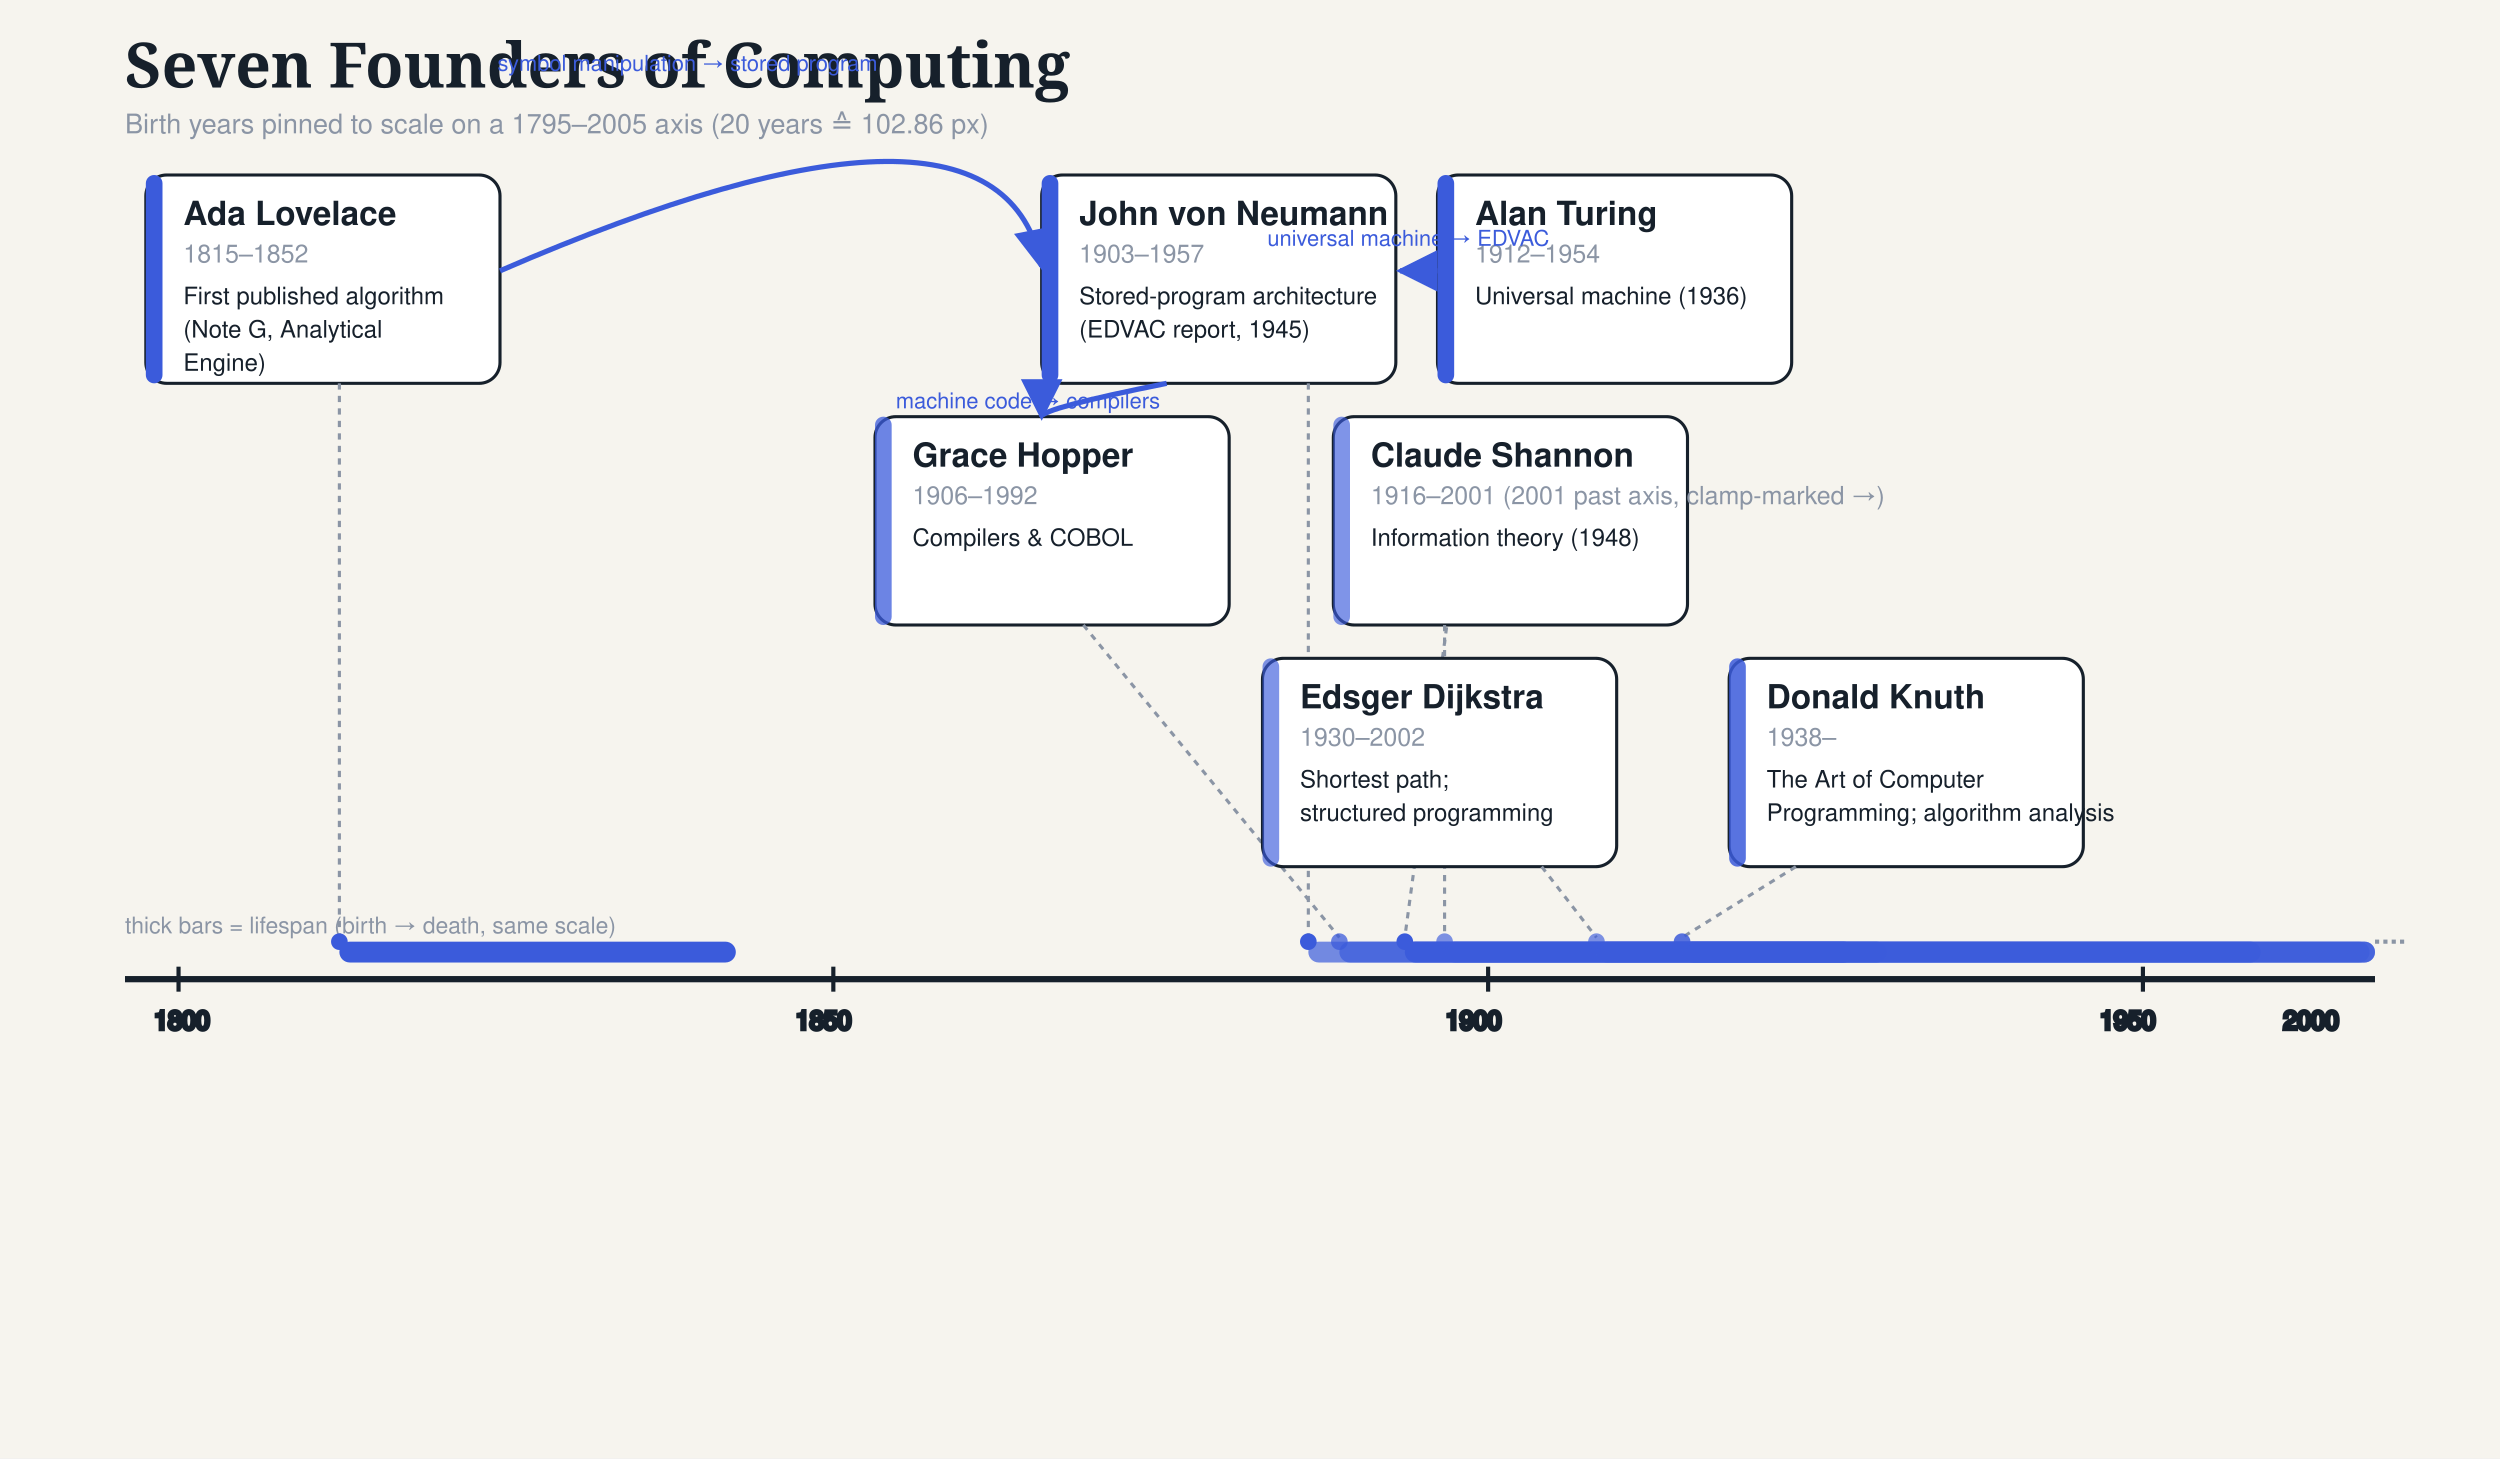
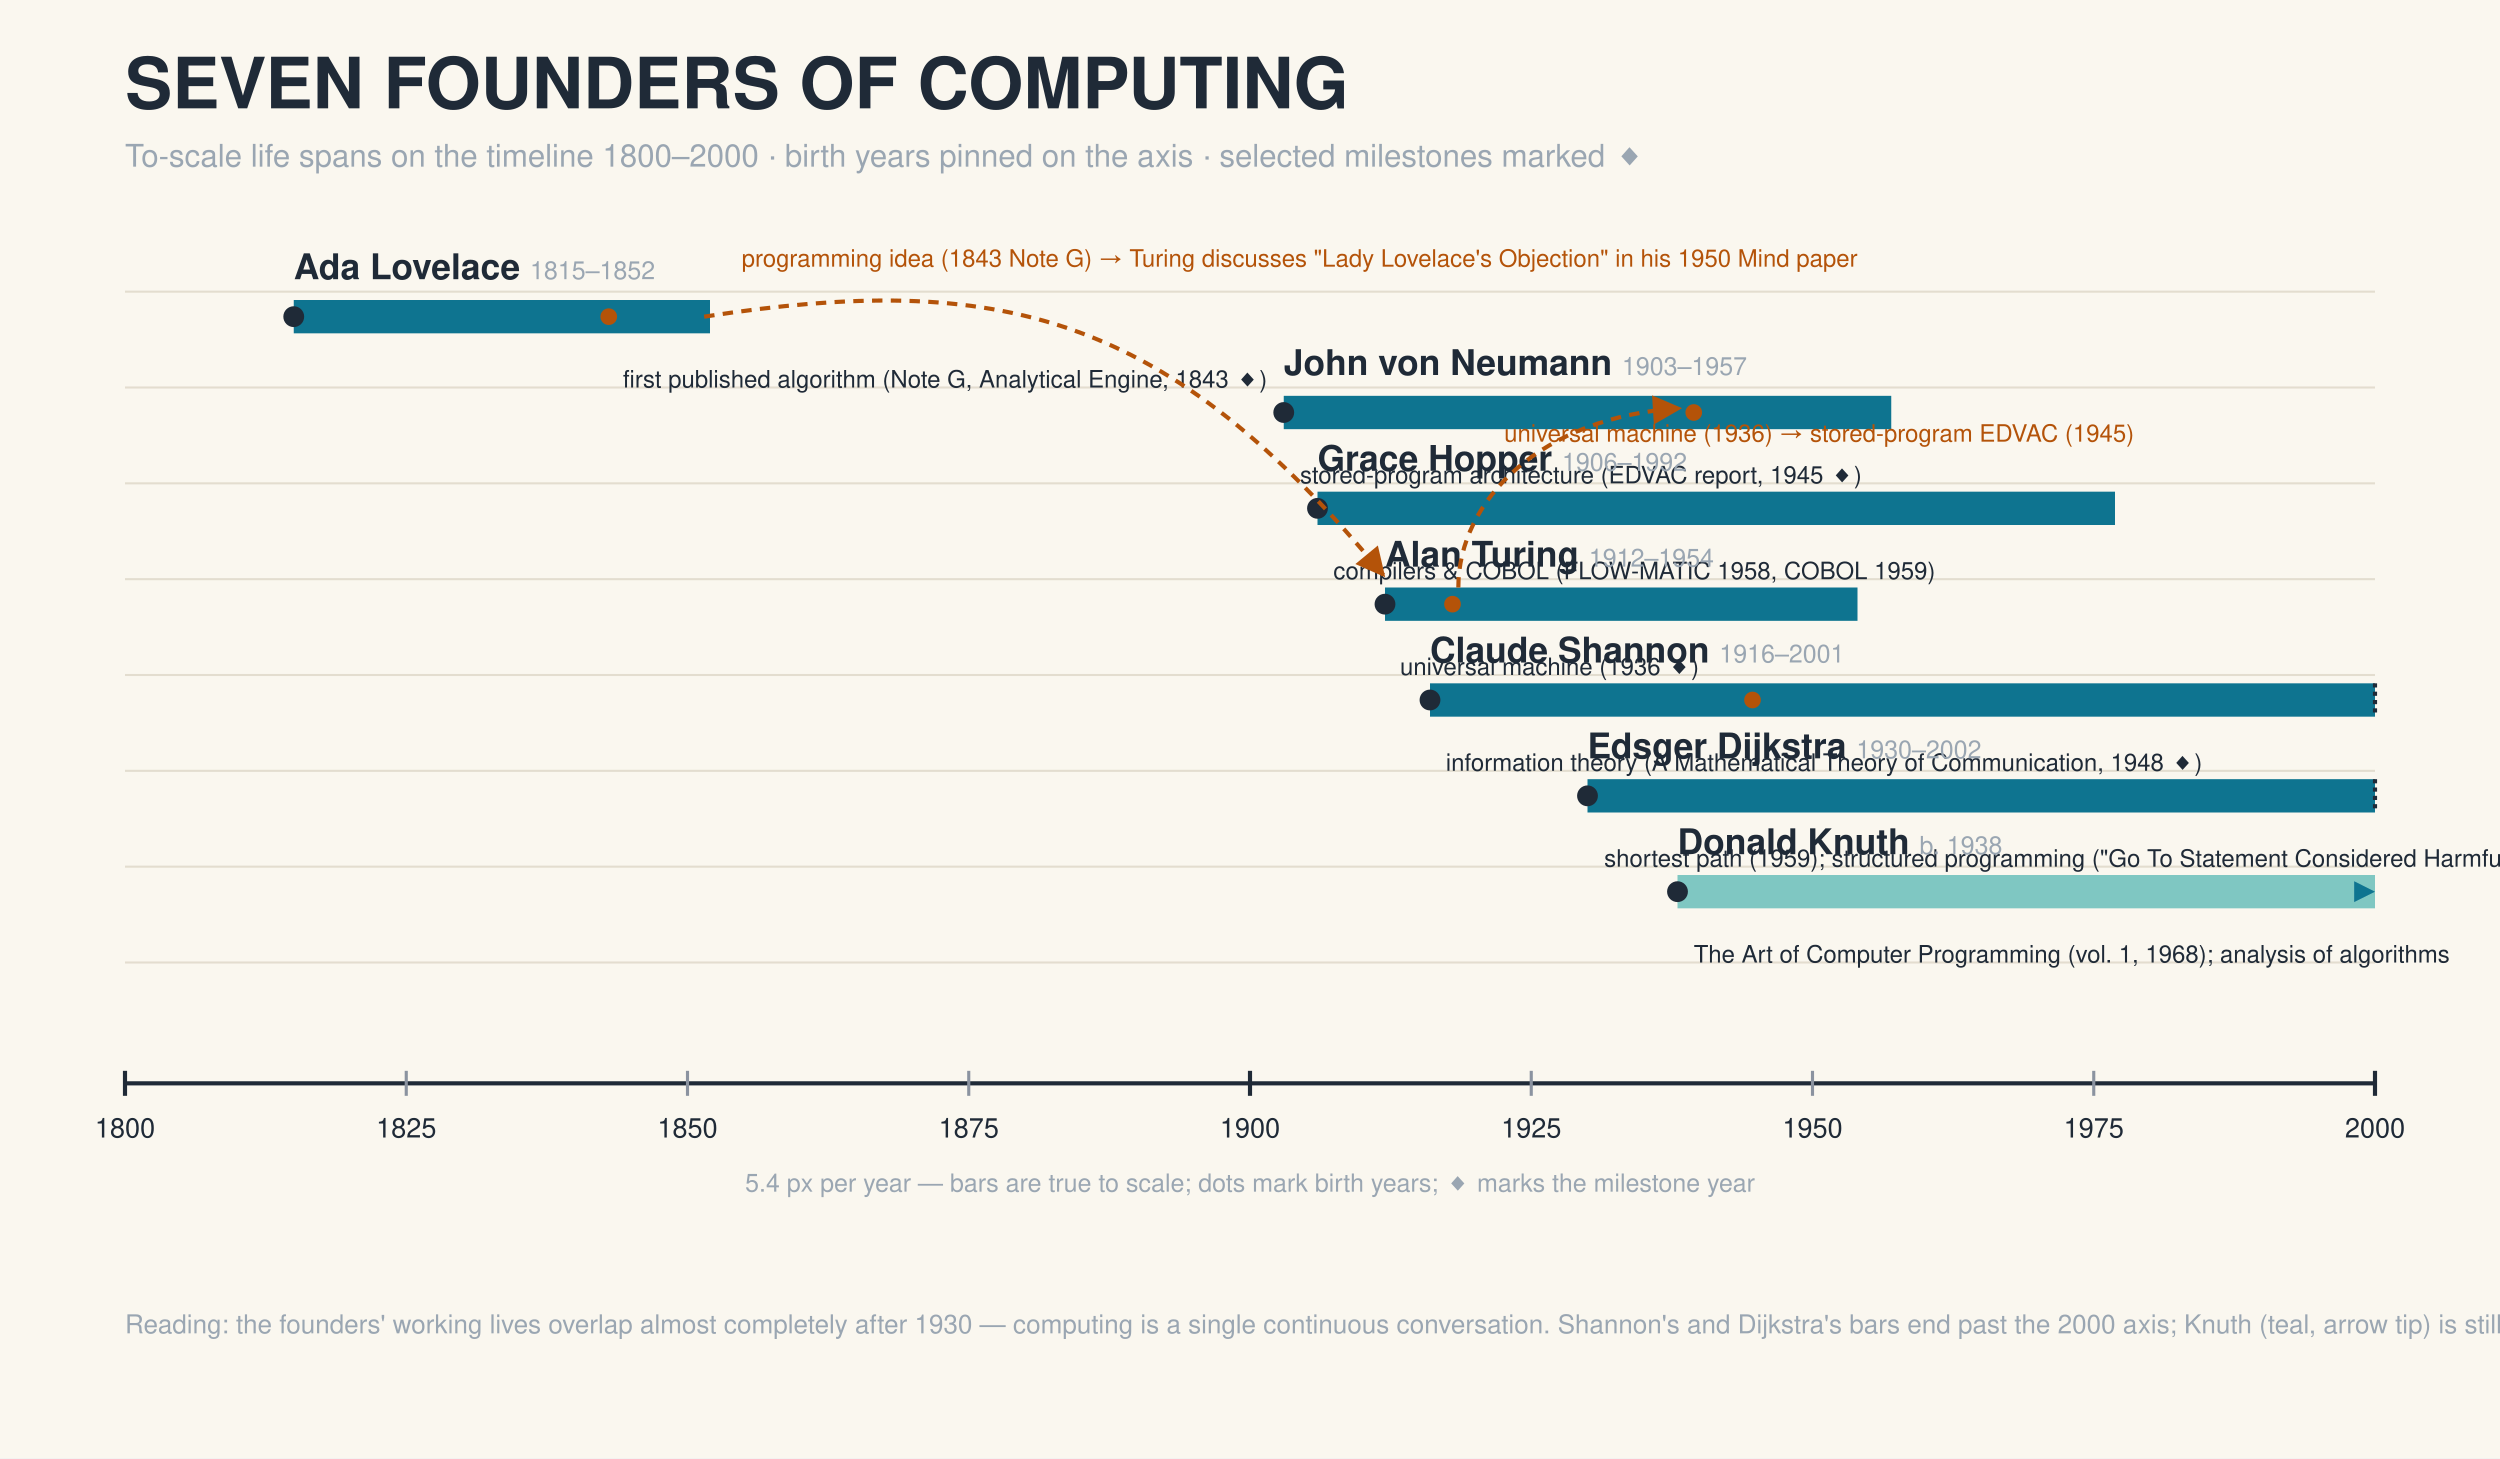
- <svg xmlns="http://www.w3.org/2000/svg" viewBox="0 0 1200 700" role="img" aria-label="Seven founders of computing on a to-scale 1795-2005 timeline">
-   <rect width="1200" height="700" fill="#f6f4ee" />
-   <text x="60" y="42" font-family="Georgia,serif" font-size="30" font-weight="bold" fill="#16202b">Seven Founders of Computing</text>
-   <text x="60" y="64" font-family="Helvetica,Arial" font-size="13" fill="#8b95a5">Birth years pinned to scale on a 1795–2005 axis (20 years ≙ 102.86 px)</text>
+ <svg xmlns="http://www.w3.org/2000/svg" viewBox="0 0 1200 700" role="img" aria-label="Seven founders of computing on a to-scale 1800–2000 timeline">
  <defs>
-     <marker id="arr" viewBox="0 0 10 10" refX="9" refY="5" markerWidth="8" markerHeight="8" orient="auto-start-reverse">
-       <path d="M0 0 L10 5 L0 10 Z" fill="#3b5bdb" />
+     <marker id="arrowT" viewBox="0 0 10 10" refX="9" refY="5" markerWidth="7" markerHeight="7" orient="auto-start-reverse">
+       <path d="M0 0 L10 5 L0 10 Z" fill="#B45309" />
+     </marker>
+     <marker id="arrowK" viewBox="0 0 10 10" refX="8" refY="5" markerWidth="6" markerHeight="6" orient="auto-start-reverse">
+       <path d="M0 0 L10 5 L0 10 Z" fill="#0E7490" />
    </marker>
  </defs>
-   <line x1="60" y1="470" x2="1140" y2="470" stroke="#16202b" stroke-width="3" />
-   <g stroke="#16202b" stroke-width="2" font-family="Helvetica,Arial" font-size="12" fill="#16202b">
-     <line x1="85.7" y1="464" x2="85.7" y2="476" />
-     <text x="74" y="494">1800</text>
-     <line x1="400" y1="464" x2="400" y2="476" />
-     <text x="382" y="494">1850</text>
-     <line x1="714.3" y1="464" x2="714.3" y2="476" />
-     <text x="694" y="494">1900</text>
-     <line x1="1028.6" y1="464" x2="1028.6" y2="476" />
-     <text x="1008" y="494">1950</text>
-     <text x="1096" y="494">2000</text>
+   <rect x="0" y="0" width="1200" height="700" fill="#FAF7EF" />
+   <text x="60" y="52" font-family="Helvetica, Arial, sans-serif" font-size="34" font-weight="700" fill="#1F2A37">SEVEN FOUNDERS OF COMPUTING</text>
+   <text x="60" y="80" font-family="Helvetica, Arial, sans-serif" font-size="15" fill="#9AA6B2">To-scale life spans on the timeline 1800–2000 · birth years pinned on the axis · selected milestones marked ◆</text>
+   <g stroke="#E3DDCF" stroke-width="1">
+     <line x1="60" y1="140" x2="1140" y2="140" />
+     <line x1="60" y1="186" x2="1140" y2="186" />
+     <line x1="60" y1="232" x2="1140" y2="232" />
+     <line x1="60" y1="278" x2="1140" y2="278" />
+     <line x1="60" y1="324" x2="1140" y2="324" />
+     <line x1="60" y1="370" x2="1140" y2="370" />
+     <line x1="60" y1="416" x2="1140" y2="416" />
+     <line x1="60" y1="462" x2="1140" y2="462" />
  </g>
-   <text x="60" y="448" font-family="Helvetica,Arial" font-size="11" fill="#8b95a5">thick bars = lifespan (birth → death, same scale)</text>
-   <rect x="162.9" y="452" width="190.3" height="10" rx="5" fill="#3b5bdb" />
-   <rect x="674.3" y="452" width="215.7" height="10" rx="5" fill="#3b5bdb" />
-   <rect x="628.0" y="452" width="277.7" height="10" rx="5" fill="#3b5bdb" opacity="0.7" />
-   <rect x="693.4" y="452" width="446.6" height="10" rx="5" fill="#3b5bdb" opacity="0.55" />
-   <rect x="642.9" y="452" width="442.3" height="10" rx="5" fill="#3b5bdb" opacity="0.7" />
-   <rect x="766.3" y="452" width="371.1" height="10" rx="5" fill="#3b5bdb" opacity="0.55" />
-   <rect x="807.4" y="452" width="332.6" height="10" rx="5" fill="#3b5bdb" opacity="0.85" />
-   <g font-family="Helvetica,Arial">
-     <rect x="70" y="84" width="170" height="100" rx="10" fill="#ffffff" stroke="#16202b" stroke-width="1.5" />
-     <rect x="70" y="84" width="8" height="100" rx="4" fill="#3b5bdb" />
-     <text x="88" y="108" font-size="16" font-weight="bold" fill="#16202b">Ada Lovelace</text>
-     <text x="88" y="126" font-size="12" fill="#8b95a5">1815–1852</text>
-     <text x="88" y="146" font-size="11.5" fill="#16202b">First published algorithm</text>
-     <text x="88" y="162" font-size="11.5" fill="#16202b">(Note G, Analytical</text>
-     <text x="88" y="178" font-size="11.5" fill="#16202b">Engine)</text>
-     <line x1="162.9" y1="184" x2="162.9" y2="450" stroke="#8b95a5" stroke-width="1.5" stroke-dasharray="3 3" />
-     <circle cx="162.9" cy="452" r="4" fill="#3b5bdb" />
-     <rect x="500" y="84" width="170" height="100" rx="10" fill="#ffffff" stroke="#16202b" stroke-width="1.5" />
-     <rect x="500" y="84" width="8" height="100" rx="4" fill="#3b5bdb" />
-     <text x="518" y="108" font-size="16" font-weight="bold" fill="#16202b">John von Neumann</text>
-     <text x="518" y="126" font-size="12" fill="#8b95a5">1903–1957</text>
-     <text x="518" y="146" font-size="11.5" fill="#16202b">Stored-program architecture</text>
-     <text x="518" y="162" font-size="11.5" fill="#16202b">(EDVAC report, 1945)</text>
-     <line x1="628" y1="184" x2="628" y2="450" stroke="#8b95a5" stroke-width="1.5" stroke-dasharray="3 3" />
-     <circle cx="628" cy="452" r="4" fill="#3b5bdb" />
-     <rect x="690" y="84" width="170" height="100" rx="10" fill="#ffffff" stroke="#16202b" stroke-width="1.5" />
-     <rect x="690" y="84" width="8" height="100" rx="4" fill="#3b5bdb" />
-     <text x="708" y="108" font-size="16" font-weight="bold" fill="#16202b">Alan Turing</text>
-     <text x="708" y="126" font-size="12" fill="#8b95a5">1912–1954</text>
-     <text x="708" y="146" font-size="11.5" fill="#16202b">Universal machine (1936)</text>
-     <line x1="708" y1="200" x2="674.3" y2="450" stroke="#8b95a5" stroke-width="1.5" stroke-dasharray="3 3" />
-     <circle cx="674.3" cy="452" r="4" fill="#3b5bdb" />
+   <g font-family="Helvetica, Arial, sans-serif">
+     <text x="141" y="134" font-size="17" font-weight="700" fill="#1F2A37">Ada Lovelace <tspan fill="#9AA6B2" font-weight="400" font-size="12">1815–1852</tspan>
+     </text>
+     <rect x="141" y="144" width="199.8" height="16" fill="#0E7490" />
+     <circle cx="141" cy="152" r="5" fill="#1F2A37" />
+     <circle cx="292.2" cy="152" r="4" fill="#B45309" />
+     <text x="299" y="186" font-size="11.5" fill="#1F2A37">first published algorithm (Note G, Analytical Engine, 1843 ◆)</text>
  </g>
-   <g font-family="Helvetica,Arial">
-     <rect x="420" y="200" width="170" height="100" rx="10" fill="#ffffff" stroke="#16202b" stroke-width="1.5" />
-     <rect x="420" y="200" width="8" height="100" rx="4" fill="#3b5bdb" opacity="0.75" />
-     <text x="438" y="224" font-size="16" font-weight="bold" fill="#16202b">Grace Hopper</text>
-     <text x="438" y="242" font-size="12" fill="#8b95a5">1906–1992</text>
-     <text x="438" y="262" font-size="11.5" fill="#16202b">Compilers &amp; COBOL</text>
-     <line x1="520" y1="300" x2="642.9" y2="450" stroke="#8b95a5" stroke-width="1.5" stroke-dasharray="3 3" />
-     <circle cx="642.9" cy="452" r="4" fill="#3b5bdb" opacity="0.75" />
-     <rect x="640" y="200" width="170" height="100" rx="10" fill="#ffffff" stroke="#16202b" stroke-width="1.5" />
-     <rect x="640" y="200" width="8" height="100" rx="4" fill="#3b5bdb" opacity="0.65" />
-     <text x="658" y="224" font-size="16" font-weight="bold" fill="#16202b">Claude Shannon</text>
-     <text x="658" y="242" font-size="12" fill="#8b95a5">1916–2001 (2001 past axis, clamp-marked →)</text>
-     <text x="658" y="262" font-size="11.5" fill="#16202b">Information theory (1948)</text>
-     <line x1="693.4" y1="300" x2="693.4" y2="450" stroke="#8b95a5" stroke-width="1.5" stroke-dasharray="3 3" />
-     <circle cx="693.4" cy="452" r="4" fill="#3b5bdb" opacity="0.65" />
-     <line x1="1140" y1="452" x2="1156" y2="452" stroke="#8b95a5" stroke-width="2" stroke-dasharray="2 2" />
+   <g font-family="Helvetica, Arial, sans-serif">
+     <text x="616.2" y="180" font-size="17" font-weight="700" fill="#1F2A37">John von Neumann <tspan fill="#9AA6B2" font-weight="400" font-size="12">1903–1957</tspan>
+     </text>
+     <rect x="616.2" y="190" width="291.6" height="16" fill="#0E7490" />
+     <circle cx="616.2" cy="198" r="5" fill="#1F2A37" />
+     <circle cx="813" cy="198" r="4" fill="#B45309" />
+     <text x="624" y="232" font-size="11.5" fill="#1F2A37">stored-program architecture (EDVAC report, 1945 ◆)</text>
  </g>
-   <g font-family="Helvetica,Arial">
-     <rect x="606" y="316" width="170" height="100" rx="10" fill="#ffffff" stroke="#16202b" stroke-width="1.5" />
-     <rect x="606" y="316" width="8" height="100" rx="4" fill="#3b5bdb" opacity="0.65" />
-     <text x="624" y="340" font-size="16" font-weight="bold" fill="#16202b">Edsger Dijkstra</text>
-     <text x="624" y="358" font-size="12" fill="#8b95a5">1930–2002</text>
-     <text x="624" y="378" font-size="11.5" fill="#16202b">Shortest path;</text>
-     <text x="624" y="394" font-size="11.5" fill="#16202b">structured programming</text>
-     <line x1="740" y1="416" x2="766.3" y2="450" stroke="#8b95a5" stroke-width="1.5" stroke-dasharray="3 3" />
-     <circle cx="766.3" cy="452" r="4" fill="#3b5bdb" opacity="0.65" />
-     <rect x="830" y="316" width="170" height="100" rx="10" fill="#ffffff" stroke="#16202b" stroke-width="1.5" />
-     <rect x="830" y="316" width="8" height="100" rx="4" fill="#3b5bdb" opacity="0.85" />
-     <text x="848" y="340" font-size="16" font-weight="bold" fill="#16202b">Donald Knuth</text>
-     <text x="848" y="358" font-size="12" fill="#8b95a5">1938–</text>
-     <text x="848" y="378" font-size="11.5" fill="#16202b">The Art of Computer</text>
-     <text x="848" y="394" font-size="11.5" fill="#16202b">Programming; algorithm analysis</text>
-     <line x1="862" y1="416" x2="807.4" y2="450" stroke="#8b95a5" stroke-width="1.5" stroke-dasharray="3 3" />
-     <circle cx="807.4" cy="452" r="4" fill="#3b5bdb" opacity="0.85" />
+   <g font-family="Helvetica, Arial, sans-serif">
+     <text x="632.4" y="226" font-size="17" font-weight="700" fill="#1F2A37">Grace Hopper <tspan fill="#9AA6B2" font-weight="400" font-size="12">1906–1992</tspan>
+     </text>
+     <rect x="632.4" y="236" width="382.8" height="16" fill="#0E7490" />
+     <circle cx="632.4" cy="244" r="5" fill="#1F2A37" />
+     <text x="640" y="278" font-size="11.5" fill="#1F2A37">compilers &amp; COBOL (FLOW-MATIC 1958, COBOL 1959)</text>
  </g>
-   <g fill="none" stroke="#3b5bdb" stroke-width="2.5">
-     <path d="M240 130 Q480 26 500 128" marker-end="url(#arr)" />
-     <path d="M690 130 L672 130" marker-end="url(#arr)" />
-     <path d="M560 184 Q500 196 500 200" marker-end="url(#arr)" />
+   <g font-family="Helvetica, Arial, sans-serif">
+     <text x="664.8" y="272" font-size="17" font-weight="700" fill="#1F2A37">Alan Turing <tspan fill="#9AA6B2" font-weight="400" font-size="12">1912–1954</tspan>
+     </text>
+     <rect x="664.8" y="282" width="226.8" height="16" fill="#0E7490" />
+     <circle cx="664.8" cy="290" r="5" fill="#1F2A37" />
+     <circle cx="697.2" cy="290" r="4" fill="#B45309" />
+     <text x="672" y="324" font-size="11.5" fill="#1F2A37">universal machine (1936 ◆)</text>
  </g>
-   <g font-family="Helvetica,Arial" font-size="10.5" fill="#3b5bdb">
-     <text x="330" y="34" text-anchor="middle">symbol manipulation → stored program</text>
-     <text x="676" y="118" text-anchor="middle">universal machine → EDVAC</text>
-     <text x="430" y="196">machine code → compilers</text>
+   <g font-family="Helvetica, Arial, sans-serif">
+     <text x="686.4" y="318" font-size="17" font-weight="700" fill="#1F2A37">Claude Shannon <tspan fill="#9AA6B2" font-weight="400" font-size="12">1916–2001</tspan>
+     </text>
+     <rect x="686.4" y="328" width="453.6" height="16" fill="#0E7490" />
+     <path d="M1140 328 L1140 344" stroke="#1F2A37" stroke-width="2" stroke-dasharray="2 2" />
+     <circle cx="686.4" cy="336" r="5" fill="#1F2A37" />
+     <circle cx="841.2" cy="336" r="4" fill="#B45309" />
+     <text x="694" y="370" font-size="11.5" fill="#1F2A37">information theory (A Mathematical Theory of Communication, 1948 ◆)</text>
  </g>
+   <g font-family="Helvetica, Arial, sans-serif">
+     <text x="762" y="364" font-size="17" font-weight="700" fill="#1F2A37">Edsger Dijkstra <tspan fill="#9AA6B2" font-weight="400" font-size="12">1930–2002</tspan>
+     </text>
+     <rect x="762" y="374" width="378" height="16" fill="#0E7490" />
+     <path d="M1140 374 L1140 390" stroke="#1F2A37" stroke-width="2" stroke-dasharray="2 2" />
+     <circle cx="762" cy="382" r="5" fill="#1F2A37" />
+     <text x="770" y="416" font-size="11.5" fill="#1F2A37">shortest path (1959); structured programming ("Go To Statement Considered Harmful", 1968)</text>
+   </g>
+   <g font-family="Helvetica, Arial, sans-serif">
+     <text x="805.2" y="410" font-size="17" font-weight="700" fill="#1F2A37">Donald Knuth <tspan fill="#9AA6B2" font-weight="400" font-size="12">b. 1938</tspan>
+     </text>
+     <rect x="805.2" y="420" width="334.8" height="16" fill="#7FC7C2" />
+     <path d="M1140 428 L1130 423 L1130 433 Z" fill="#0E7490" />
+     <circle cx="805.2" cy="428" r="5" fill="#1F2A37" />
+     <text x="813" y="462" font-size="11.5" fill="#1F2A37">The Art of Computer Programming (vol. 1, 1968); analysis of algorithms</text>
+   </g>
+   <g font-family="Helvetica, Arial, sans-serif" fill="#1F2A37">
+     <line x1="60" y1="520" x2="1140" y2="520" stroke="#1F2A37" stroke-width="2" />
+     <line x1="60" y1="514" x2="60" y2="526" stroke="#1F2A37" stroke-width="2" />
+     <line x1="195" y1="514" x2="195" y2="526" stroke="#8B93A0" stroke-width="1.5" />
+     <line x1="330" y1="514" x2="330" y2="526" stroke="#8B93A0" stroke-width="1.5" />
+     <line x1="465" y1="514" x2="465" y2="526" stroke="#8B93A0" stroke-width="1.5" />
+     <line x1="600" y1="514" x2="600" y2="526" stroke="#1F2A37" stroke-width="2" />
+     <line x1="735" y1="514" x2="735" y2="526" stroke="#8B93A0" stroke-width="1.5" />
+     <line x1="870" y1="514" x2="870" y2="526" stroke="#8B93A0" stroke-width="1.5" />
+     <line x1="1005" y1="514" x2="1005" y2="526" stroke="#8B93A0" stroke-width="1.5" />
+     <line x1="1140" y1="514" x2="1140" y2="526" stroke="#1F2A37" stroke-width="2" />
+     <g font-size="13" text-anchor="middle">
+       <text x="60" y="546">1800</text>
+       <text x="195" y="546">1825</text>
+       <text x="330" y="546">1850</text>
+       <text x="465" y="546">1875</text>
+       <text x="600" y="546">1900</text>
+       <text x="735" y="546">1925</text>
+       <text x="870" y="546">1950</text>
+       <text x="1005" y="546">1975</text>
+       <text x="1140" y="546">2000</text>
+     </g>
+     <text x="600" y="572" font-size="12" fill="#9AA6B2" text-anchor="middle">5.4 px per year — bars are true to scale; dots mark birth years; ◆ marks the milestone year</text>
+   </g>
+   <g font-family="Helvetica, Arial, sans-serif" font-size="11.5">
+     <path d="M700 282 C 700 240 740 200 806 196" fill="none" stroke="#B45309" stroke-width="2" stroke-dasharray="5 4" marker-end="url(#arrowT)" />
+     <text x="722" y="212" fill="#B45309">universal machine (1936) → stored-program EDVAC (1945)</text>
+     <path d="M338 152 C 480 130 560 150 664 276" fill="none" stroke="#B45309" stroke-width="2" stroke-dasharray="5 4" marker-end="url(#arrowT)" />
+     <text x="356" y="128" fill="#B45309">programming idea (1843 Note G) → Turing discusses "Lady Lovelace's Objection" in his 1950 Mind paper</text>
+   </g>
+   <text x="60" y="640" font-family="Helvetica, Arial, sans-serif" font-size="12.5" fill="#9AA6B2">Reading: the founders' working lives overlap almost completely after 1930 — computing is a single continuous conversation. Shannon's and Dijkstra's bars end past the 2000 axis; Knuth (teal, arrow tip) is still alive.</text>
</svg>
